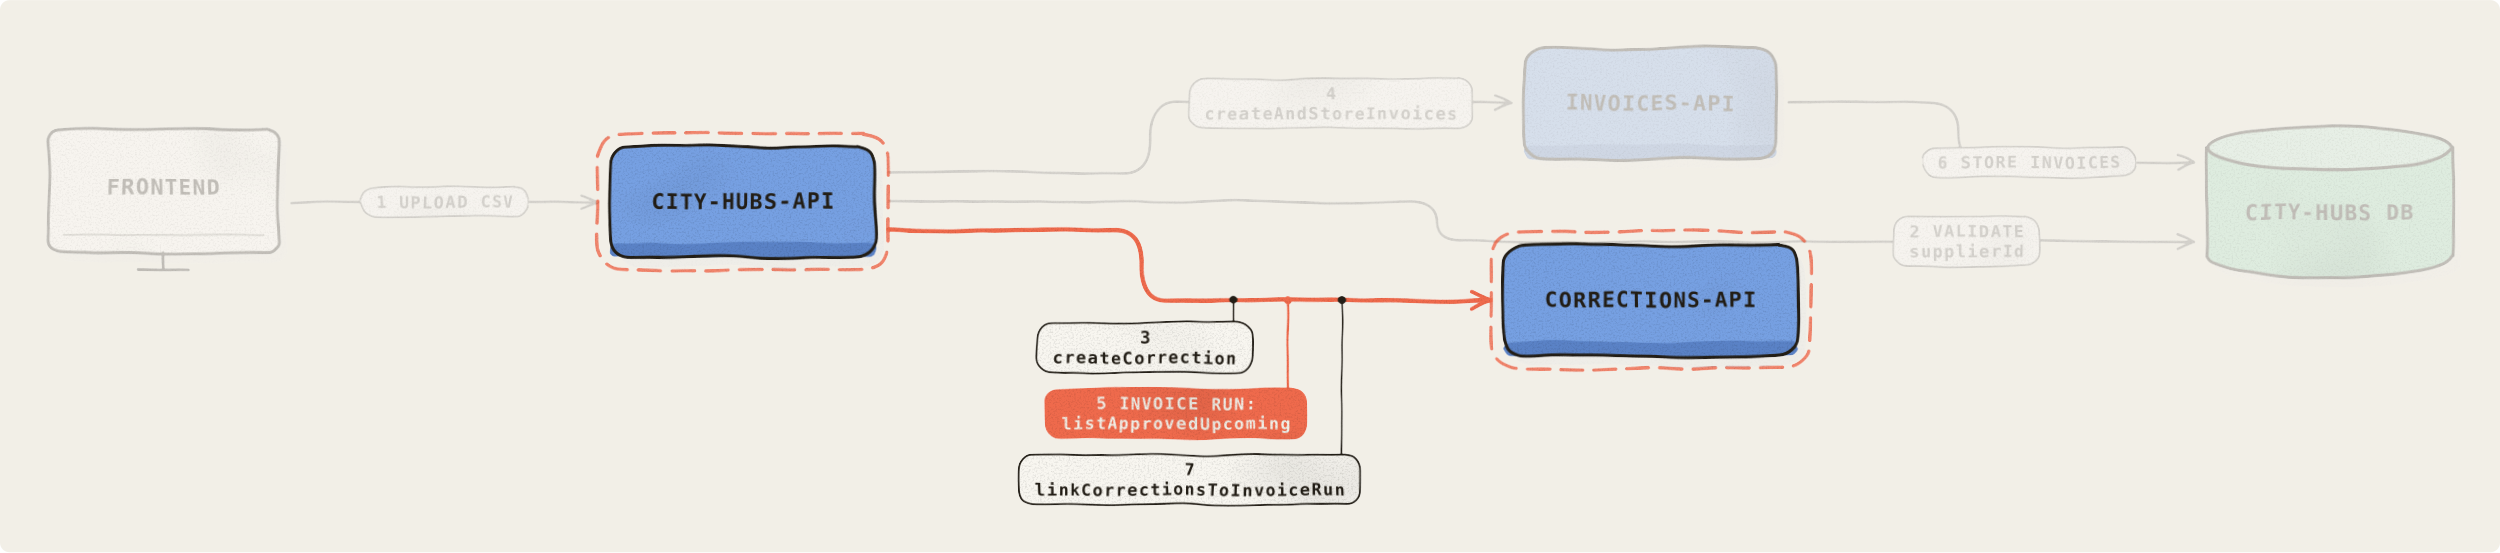
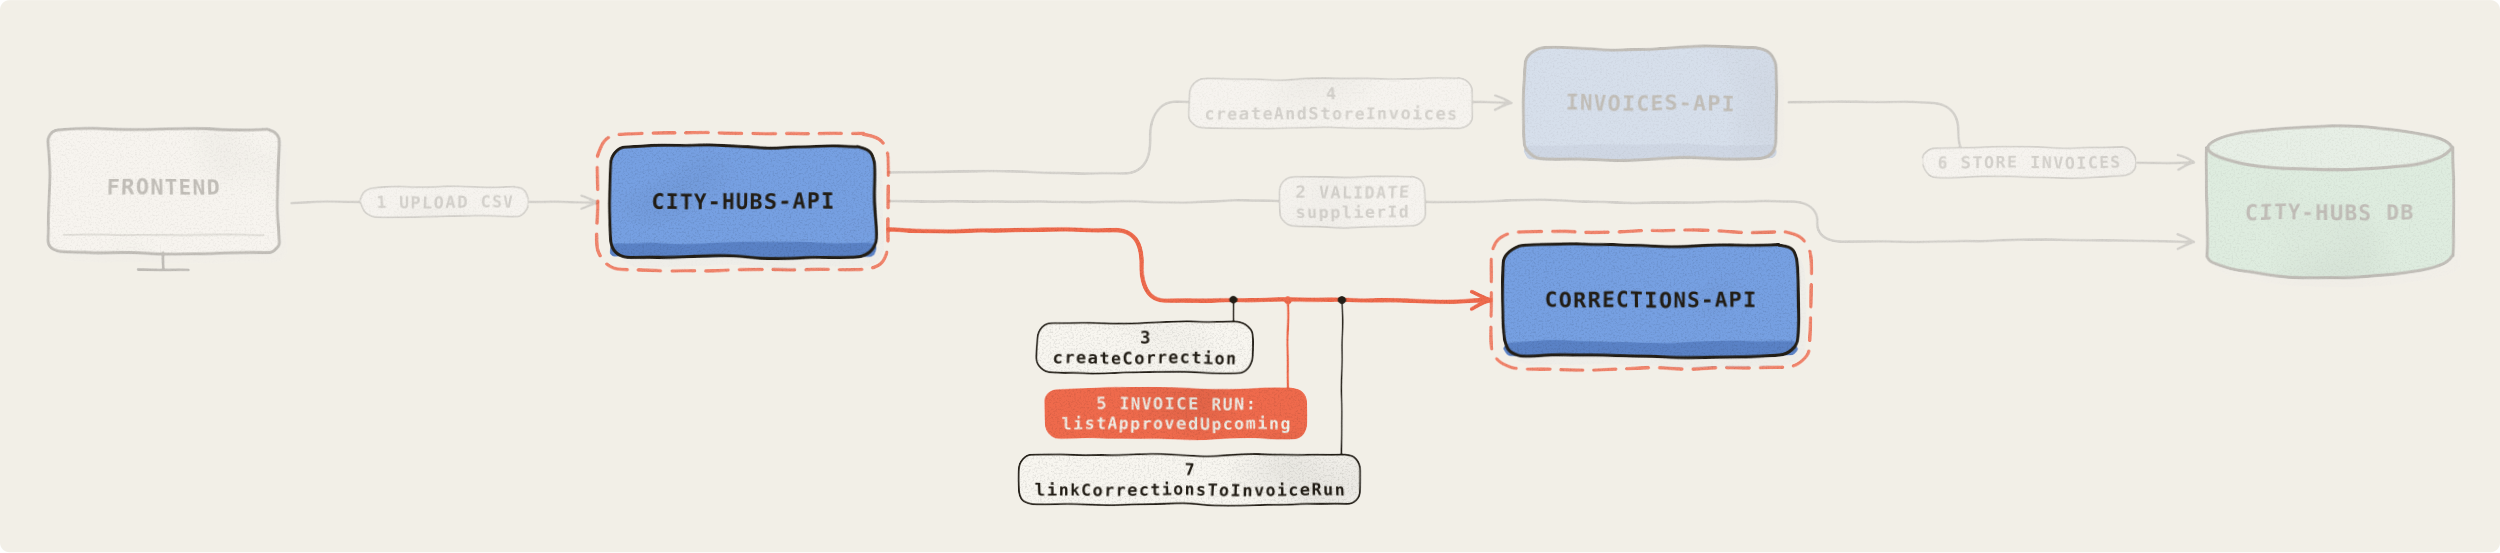
<svg xmlns="http://www.w3.org/2000/svg" viewBox="50.0 50.0 1574.9 347.8" width="1575" height="348" font-family="ui-monospace, 'SF Mono', Menlo, Consolas, monospace">
  <rect x="50.0" y="50.0" width="1574.9" height="347.8" fill="#f2efe7" rx="6" />
  <defs>
    <filter id="hand" x="-4%" y="-4%" width="108%" height="108%" color-interpolation-filters="sRGB">
      <feTurbulence type="fractalNoise" baseFrequency="0.028" numOctaves="2" seed="4" result="warp" />
      <feDisplacementMap in="SourceGraphic" in2="warp" scale="1.92" xChannelSelector="R" yChannelSelector="G" result="wob" />
      <feTurbulence type="fractalNoise" baseFrequency="0.842" numOctaves="3" seed="11" result="n1" />
      <feColorMatrix in="n1" type="matrix" values=".26 0 0 0 .86  .26 0 0 0 .86  .26 0 0 0 .86  0 0 0 0 1" result="grain" />
      <feTurbulence type="fractalNoise" baseFrequency="0.011" numOctaves="2" seed="7" result="n2" />
      <feColorMatrix in="n2" type="matrix" values=".3 0 0 0 .87  .3 0 0 0 .87  .3 0 0 0 .87  0 0 0 0 1" result="blot" />
      <feBlend in="wob" in2="grain" mode="multiply" result="g1" />
      <feBlend in="g1" in2="blot" mode="multiply" result="g2" />
      <feComposite in="g2" in2="wob" operator="in" />
    </filter>
  </defs>
  <g filter="url(#hand)" transform="translate(16 16)">
    <g class="edge" data-edge="user&gt;ch" opacity="0.4">
      <path class="s" d="M218 161.54Q250 160.81 266 161.25Q282 161.69 298 161.5Q314 161.31 330 160.82Q346 160.33 362 160.93Q378 161.52 394 161.26L410 161" fill="none" stroke="#231e16" stroke-width="1.9" stroke-linejoin="round" stroke-linecap="round" />
      <path class="s" d="M399.79 156.88Q404.96 158.8 407.48 159.9L410 161" fill="none" stroke="#231e16" stroke-width="1.9" stroke-linejoin="round" stroke-linecap="round" />
      <path class="s" d="M399.84 165.22Q404.83 162.91 407.41 161.95L410 161" fill="none" stroke="#231e16" stroke-width="1.9" stroke-linejoin="round" stroke-linecap="round" />
      <g class="tag">
        <path class="f" d="M357.91 151.79Q361.7 152.08 363.32 153.09Q364.94 154.11 365.93 155.72Q366.92 157.33 367.2 159.16Q367.47 161 367.39 160.98Q367.3 160.97 367.03 162.8Q366.75 164.64 365.72 166.18Q364.69 167.72 363.19 168.94Q361.68 170.17 359.83 170.32Q357.97 170.46 349.18 170.44Q340.38 170.42 331.59 170.2Q322.79 169.98 314 170.11Q305.21 170.24 296.41 170.59Q287.62 170.93 278.78 170.94Q269.94 170.94 268.19 170.32Q266.45 169.7 264.87 168.72Q263.29 167.74 262.45 166.15Q261.61 164.56 261.07 162.78Q260.53 161 260.39 160.97Q260.24 160.94 260.74 159.15Q261.25 157.36 262.27 155.81Q263.3 154.26 264.88 153.42Q266.47 152.58 268.25 152.18Q270.03 151.78 278.82 151.5Q287.62 151.22 296.41 151.2Q305.21 151.18 314 151.17Q322.79 151.15 331.59 151.63Q340.38 152.11 349.18 151.8L357.97 151.5Z" fill="#f8f6f0" />
        <path class="s" d="M357.91 151.79Q361.7 152.08 363.32 153.09Q364.94 154.11 365.93 155.72Q366.92 157.33 367.2 159.16Q367.47 161 367.39 160.98Q367.3 160.97 367.03 162.8Q366.75 164.64 365.72 166.18Q364.69 167.72 363.19 168.94Q361.68 170.17 359.83 170.32Q357.97 170.46 349.18 170.44Q340.38 170.42 331.59 170.2Q322.79 169.98 314 170.11Q305.21 170.24 296.41 170.59Q287.62 170.93 278.78 170.94Q269.94 170.94 268.19 170.32Q266.45 169.7 264.87 168.72Q263.29 167.74 262.45 166.15Q261.61 164.56 261.07 162.78Q260.53 161 260.39 160.97Q260.24 160.94 260.74 159.15Q261.25 157.36 262.27 155.81Q263.3 154.26 264.88 153.42Q266.47 152.58 268.25 152.18Q270.03 151.78 278.82 151.5Q287.62 151.22 296.41 151.2Q305.21 151.18 314 151.17Q322.79 151.15 331.59 151.63Q340.38 152.11 349.18 151.8L357.97 151.5Z" fill="none" stroke="#231e16" stroke-width="1.2" stroke-linejoin="round" stroke-linecap="round" />
        <text class="t" x="314" y="164.78" fill="#231e16" font-size="10.5" font-weight="700" text-anchor="middle" letter-spacing="0.09em">1 UPLOAD CSV</text>
      </g>
    </g>
    <g class="edge" data-edge="ch&gt;db" opacity="0.4">
-       <path class="s" d="M593.83 160.96Q625.22 160.65 640.92 160.82Q656.61 160.99 672.31 160.93Q688.01 160.87 703.7 161.21Q719.4 161.55 735.09 161.2Q750.79 160.86 766.49 161.14Q782.18 161.42 797.88 160.58Q813.57 159.74 829.27 160.49Q844.97 161.25 860.66 161.6Q876.36 161.94 892.05 161.45Q907.75 160.97 923.41 160.98Q939.07 161 939.11 173.28Q939.14 185.55 955.04 185.49Q970.93 185.42 986.83 185.96Q1002.72 186.49 1018.62 186.52Q1034.51 186.55 1050.41 186.44Q1066.3 186.33 1082.2 186.1Q1098.09 185.87 1113.99 186.07Q1129.88 186.27 1145.78 186.42Q1161.68 186.58 1177.57 186.36Q1193.47 186.15 1209.36 186.32Q1225.26 186.48 1241.15 186.31Q1257.05 186.15 1272.94 185.45Q1288.84 184.76 1304.73 184.99Q1320.63 185.22 1336.52 185.53Q1352.42 185.84 1368.31 186.23Q1384.21 186.61 1400.1 186.28L1416 185.96" fill="none" stroke="#231e16" stroke-width="1.9" stroke-linejoin="round" stroke-linecap="round" />
+       <path class="s" d="M593.83 160.96Q626.32 160.69 642.57 160.84Q658.81 160.99 675.06 160.94Q691.3 160.89 707.55 161.18Q723.79 161.46 740.04 161.17Q756.28 160.88 772.53 161.13Q788.77 161.39 805.02 160.55Q821.26 159.71 837.51 160.5Q853.75 161.29 870 161.8Q886.24 162.3 902.49 161.62Q918.73 160.94 934.98 161.05Q951.22 161.17 967.47 160.61Q983.71 160.06 999.96 160.09Q1016.2 160.12 1032.45 160.88Q1048.69 161.65 1064.94 161.6Q1081.18 161.55 1097.43 161.41Q1113.67 161.27 1129.92 161.11Q1146.16 160.95 1162.34 160.98Q1178.52 161 1178.59 173.6Q1178.65 186.21 1195.6 186.15Q1212.56 186.09 1229.51 186.26Q1246.46 186.43 1263.42 186.29Q1280.37 186.16 1297.33 185.36Q1314.28 184.56 1331.23 184.83Q1348.19 185.1 1365.14 185.47Q1382.09 185.84 1399.05 185.9L1416 185.96" fill="none" stroke="#231e16" stroke-width="1.9" stroke-linejoin="round" stroke-linecap="round" />
      <path class="s" d="M1405.97 181.44Q1411.21 183.19 1413.61 184.57L1416 185.96" fill="none" stroke="#231e16" stroke-width="1.9" stroke-linejoin="round" stroke-linecap="round" />
      <path class="s" d="M1405.93 190.38Q1410.89 188.01 1413.45 186.98L1416 185.96" fill="none" stroke="#231e16" stroke-width="1.9" stroke-linejoin="round" stroke-linecap="round" />
      <g class="tag">
-         <path class="f" d="M1309.72 169.91Q1313.39 170.75 1314.89 171.84Q1316.39 172.94 1317.22 174.52Q1318.04 176.1 1318.4 177.88Q1318.75 179.66 1318.97 185.96Q1319.19 192.27 1318.9 194.13Q1318.6 196 1317.45 197.43Q1316.31 198.86 1314.8 199.91Q1313.29 200.97 1311.48 201.23Q1309.67 201.49 1302.32 201.87Q1294.98 202.26 1287.63 202.08Q1280.29 201.9 1272.94 202.24Q1265.6 202.57 1258.25 202.11Q1250.91 201.65 1243.57 201.65Q1236.24 201.65 1234.35 201.43Q1232.47 201.21 1230.95 200.11Q1229.44 199.02 1228.29 197.49Q1227.13 195.96 1226.99 194.11Q1226.86 192.26 1226.9 185.98Q1226.94 179.7 1227.19 177.87Q1227.44 176.03 1228.42 174.41Q1229.4 172.79 1230.96 171.69Q1232.53 170.6 1234.37 170.26Q1236.22 169.92 1243.56 170.14Q1250.91 170.35 1258.25 170.34Q1265.6 170.32 1272.94 170.2Q1280.29 170.08 1287.63 169.84Q1294.98 169.6 1302.32 169.88L1309.67 170.16Z" fill="#f8f6f0" />
-         <path class="s" d="M1309.72 169.91Q1313.39 170.75 1314.89 171.84Q1316.39 172.94 1317.22 174.52Q1318.04 176.1 1318.4 177.88Q1318.75 179.66 1318.97 185.96Q1319.19 192.27 1318.9 194.13Q1318.6 196 1317.45 197.43Q1316.31 198.86 1314.8 199.91Q1313.29 200.97 1311.48 201.23Q1309.67 201.49 1302.32 201.87Q1294.98 202.26 1287.63 202.08Q1280.29 201.9 1272.94 202.24Q1265.6 202.57 1258.25 202.11Q1250.91 201.65 1243.57 201.65Q1236.24 201.65 1234.35 201.43Q1232.47 201.21 1230.95 200.11Q1229.44 199.02 1228.29 197.49Q1227.13 195.96 1226.99 194.11Q1226.86 192.26 1226.9 185.98Q1226.94 179.7 1227.19 177.87Q1227.44 176.03 1228.42 174.41Q1229.4 172.79 1230.96 171.69Q1232.53 170.6 1234.37 170.26Q1236.22 169.92 1243.56 170.14Q1250.91 170.35 1258.25 170.34Q1265.6 170.32 1272.94 170.2Q1280.29 170.08 1287.63 169.84Q1294.98 169.6 1302.32 169.88L1309.67 170.16Z" fill="none" stroke="#231e16" stroke-width="1.2" stroke-linejoin="round" stroke-linecap="round" />
-         <text class="t" x="1272.94" y="183.44" fill="#231e16" font-size="10.5" font-weight="700" text-anchor="middle" letter-spacing="0.09em">2 VALIDATE</text>
-         <text class="t" x="1272.94" y="196.04" fill="#231e16" font-size="10.5" font-weight="700" text-anchor="middle" letter-spacing="0.09em">supplierId</text>
+         <path class="f" d="M923.01 144.95Q926.69 145.79 928.19 146.88Q929.69 147.98 930.52 149.56Q931.34 151.14 931.69 152.92Q932.05 154.7 932.27 161Q932.49 167.31 932.19 169.17Q931.9 171.04 930.75 172.47Q929.6 173.9 928.1 174.95Q926.59 176.01 924.78 176.27Q922.96 176.53 915.62 176.91Q908.28 177.3 900.93 177.12Q893.58 176.94 886.24 177.28Q878.9 177.61 871.55 177.15Q864.21 176.69 856.87 176.69Q849.54 176.69 847.65 176.47Q845.76 176.25 844.25 175.15Q842.74 174.06 841.58 172.53Q840.43 171 840.29 169.15Q840.15 167.3 840.2 161.02Q840.24 154.74 840.49 152.91Q840.74 151.07 841.72 149.45Q842.69 147.83 844.26 146.73Q845.82 145.64 847.67 145.3Q849.52 144.96 856.86 145.18Q864.21 145.39 871.55 145.38Q878.9 145.36 886.24 145.24Q893.58 145.12 900.93 144.88Q908.28 144.64 915.62 144.92L922.96 145.2Z" fill="#f8f6f0" />
+         <path class="s" d="M923.01 144.95Q926.69 145.79 928.19 146.88Q929.69 147.98 930.52 149.56Q931.34 151.14 931.69 152.92Q932.05 154.7 932.27 161Q932.49 167.31 932.19 169.17Q931.9 171.04 930.75 172.47Q929.6 173.9 928.1 174.95Q926.59 176.01 924.78 176.27Q922.96 176.53 915.62 176.91Q908.28 177.3 900.93 177.12Q893.58 176.94 886.24 177.28Q878.9 177.61 871.55 177.15Q864.21 176.69 856.87 176.69Q849.54 176.69 847.65 176.47Q845.76 176.25 844.25 175.15Q842.74 174.06 841.58 172.53Q840.43 171 840.29 169.15Q840.15 167.3 840.2 161.02Q840.24 154.74 840.49 152.91Q840.74 151.07 841.72 149.45Q842.69 147.83 844.26 146.73Q845.82 145.64 847.67 145.3Q849.52 144.96 856.86 145.18Q864.21 145.39 871.55 145.38Q878.9 145.36 886.24 145.24Q893.58 145.12 900.93 144.88Q908.28 144.64 915.62 144.92L922.96 145.2Z" fill="none" stroke="#231e16" stroke-width="1.2" stroke-linejoin="round" stroke-linecap="round" />
+         <text class="t" x="886.24" y="158.48" fill="#231e16" font-size="10.5" font-weight="700" text-anchor="middle" letter-spacing="0.09em">2 VALIDATE</text>
+         <text class="t" x="886.24" y="171.08" fill="#231e16" font-size="10.5" font-weight="700" text-anchor="middle" letter-spacing="0.09em">supplierId</text>
      </g>
    </g>
    <g class="edge" data-edge="ch&gt;corr" opacity="1">
      <path class="s" d="M593.83 179.04Q625.68 179.5 641.61 179.39Q657.53 179.28 673.46 178.87Q689.38 178.46 705.31 178.61Q721.23 178.77 737.33 178.98Q753.43 179.2 753.26 201.18Q753.08 223.16 768.79 223.17Q784.5 223.17 800.21 223.32Q815.92 223.47 831.62 222.8Q847.33 222.13 863.04 222.5Q878.75 222.86 894.46 222.98Q910.17 223.11 925.87 223.38Q941.58 223.66 957.29 223.33L973 223" fill="none" stroke="#ef6a4c" stroke-width="3" stroke-linejoin="round" stroke-linecap="round" />
      <path class="s" d="M961.18 217.58Q966.9 220.71 969.95 221.86L973 223" fill="none" stroke="#ef6a4c" stroke-width="2.6" stroke-linejoin="round" stroke-linecap="round" />
      <path class="s" d="M961.17 228.4Q966.79 225.02 969.89 224.01L973 223" fill="none" stroke="#ef6a4c" stroke-width="2.6" stroke-linejoin="round" stroke-linecap="round" />
      <path class="s" d="M811.24 237L811.22 223" fill="none" stroke="#231e16" stroke-width="1.3" stroke-linejoin="round" stroke-linecap="round" />
      <path class="f" d="M808.6 223.0 a2.6 2.6 0 1 0 5.2 0a2.6 2.6 0 1 0 -5.2 0z" fill="#231e16" />
      <path class="s" d="M845.38 278.6Q845.3 250.8 845.26 236.9L845.22 223" fill="none" stroke="#ef6a4c" stroke-width="1.8" stroke-linejoin="round" stroke-linecap="round" />
      <path class="f" d="M842.6 223.0 a2.6 2.6 0 1 0 5.2 0a2.6 2.6 0 1 0 -5.2 0z" fill="#ef6a4c" />
      <path class="s" d="M879.07 320.2Q878.86 295.9 879 283.75Q879.14 271.6 879.24 259.45Q879.34 247.3 879.28 235.15L879.22 223" fill="none" stroke="#231e16" stroke-width="1.3" stroke-linejoin="round" stroke-linecap="round" />
      <path class="f" d="M876.6 223.0 a2.6 2.6 0 1 0 5.2 0a2.6 2.6 0 1 0 -5.2 0z" fill="#231e16" />
      <g class="tag">
        <path class="f" d="M813.72 237.02Q817.3 237.81 818.81 238.84Q820.33 239.86 821.58 241.33Q822.82 242.8 823.12 244.65Q823.42 246.5 823.41 252.82Q823.41 259.14 822.89 260.89Q822.37 262.65 821.42 264.26Q820.48 265.87 818.95 267.05Q817.43 268.23 815.58 268.54Q813.72 268.84 805.37 268.81Q797.02 268.78 788.67 268.53Q780.32 268.27 771.97 268.36Q763.61 268.45 755.26 268.29Q746.91 268.13 738.56 268.78Q730.21 269.43 721.86 269.33Q713.51 269.23 705.16 268.89Q696.81 268.56 695 268.2Q693.18 267.85 691.65 266.82Q690.13 265.79 688.95 264.29Q687.78 262.78 687.45 260.94Q687.11 259.1 687.27 252.81Q687.42 246.52 687.84 244.77Q688.26 243.02 689.24 241.5Q690.21 239.97 691.69 238.87Q693.17 237.76 694.99 237.35Q696.8 236.95 705.15 236.93Q713.51 236.9 721.86 236.86Q730.21 236.81 738.56 237.36Q746.91 237.9 755.26 237.41Q763.61 236.91 771.97 236.54Q780.32 236.17 788.67 236.28Q797.02 236.38 805.37 236.69L813.72 237Z" fill="#f8f6f0" />
        <path class="s" d="M813.72 237.02Q817.3 237.81 818.81 238.84Q820.33 239.86 821.58 241.33Q822.82 242.8 823.12 244.65Q823.42 246.5 823.41 252.82Q823.41 259.14 822.89 260.89Q822.37 262.65 821.42 264.26Q820.48 265.87 818.95 267.05Q817.43 268.23 815.58 268.54Q813.72 268.84 805.37 268.81Q797.02 268.78 788.67 268.53Q780.32 268.27 771.97 268.36Q763.61 268.45 755.26 268.29Q746.91 268.13 738.56 268.78Q730.21 269.43 721.86 269.33Q713.51 269.23 705.16 268.89Q696.81 268.56 695 268.2Q693.18 267.85 691.65 266.82Q690.13 265.79 688.95 264.29Q687.78 262.78 687.45 260.94Q687.11 259.1 687.27 252.81Q687.42 246.52 687.84 244.77Q688.26 243.02 689.24 241.5Q690.21 239.97 691.69 238.87Q693.17 237.76 694.99 237.35Q696.8 236.95 705.15 236.93Q713.51 236.9 721.86 236.86Q730.21 236.81 738.56 237.36Q746.91 237.9 755.26 237.41Q763.61 236.91 771.97 236.54Q780.32 236.17 788.67 236.28Q797.02 236.38 805.37 236.69L813.72 237Z" fill="none" stroke="#231e16" stroke-width="1.2" stroke-linejoin="round" stroke-linecap="round" />
        <text class="t" x="755.26" y="250.28" fill="#231e16" font-size="10.5" font-weight="700" text-anchor="middle" letter-spacing="0.09em">3</text>
        <text class="t" x="755.26" y="262.88" fill="#231e16" font-size="10.5" font-weight="700" text-anchor="middle" letter-spacing="0.09em">createCorrection</text>
      </g>
      <g class="tag">
        <path class="f" d="M847.69 278.75Q851.43 279.22 853.04 280.23Q854.65 281.24 855.6 282.85Q856.55 284.45 856.73 286.28Q856.9 288.1 856.99 294.39Q857.08 300.67 856.76 302.48Q856.43 304.29 855.46 305.9Q854.5 307.5 852.95 308.61Q851.41 309.72 849.56 309.95Q847.72 310.18 839.62 310.19Q831.51 310.2 823.41 309.97Q815.3 309.75 807.19 309.93Q799.09 310.11 790.98 310.61Q782.88 311.11 774.77 310.69Q766.67 310.28 758.56 310.15Q750.46 310.02 742.35 309.94Q734.24 309.86 726.14 309.81Q718.03 309.76 709.91 310.08Q701.78 310.4 699.87 310.12Q697.95 309.83 696.48 308.66Q695.01 307.48 694.09 305.89Q693.17 304.31 692.95 302.51Q692.72 300.7 692.7 294.44Q692.68 288.17 692.76 286.25Q692.83 284.32 693.86 282.68Q694.88 281.04 696.52 280.13Q698.17 279.23 700 279.14Q701.82 279.05 709.93 278.96Q718.03 278.88 726.14 278.78Q734.24 278.68 742.35 278.39Q750.46 278.11 758.56 278.24Q766.67 278.38 774.77 278.43Q782.88 278.49 790.98 278.85Q799.09 279.21 807.19 279.12Q815.3 279.02 823.41 278.74Q831.51 278.46 839.62 278.53L847.72 278.6Z" fill="#ef6a4c" />
        <path class="s" d="M847.69 278.75Q851.43 279.22 853.04 280.23Q854.65 281.24 855.6 282.85Q856.55 284.45 856.73 286.28Q856.9 288.1 856.99 294.39Q857.08 300.67 856.76 302.48Q856.43 304.29 855.46 305.9Q854.5 307.5 852.95 308.61Q851.41 309.72 849.56 309.95Q847.72 310.18 839.62 310.19Q831.51 310.2 823.41 309.97Q815.3 309.75 807.19 309.93Q799.09 310.11 790.98 310.61Q782.88 311.11 774.77 310.69Q766.67 310.28 758.56 310.15Q750.46 310.02 742.35 309.94Q734.24 309.86 726.14 309.81Q718.03 309.76 709.91 310.08Q701.78 310.4 699.87 310.12Q697.95 309.83 696.48 308.66Q695.01 307.48 694.09 305.89Q693.17 304.31 692.95 302.51Q692.72 300.7 692.7 294.44Q692.68 288.17 692.76 286.25Q692.83 284.32 693.86 282.68Q694.88 281.04 696.52 280.13Q698.17 279.23 700 279.14Q701.82 279.05 709.93 278.96Q718.03 278.88 726.14 278.78Q734.24 278.68 742.35 278.39Q750.46 278.11 758.56 278.24Q766.67 278.38 774.77 278.43Q782.88 278.49 790.98 278.85Q799.09 279.21 807.19 279.12Q815.3 279.02 823.41 278.74Q831.51 278.46 839.62 278.53L847.72 278.6Z" fill="none" stroke="#ef6a4c" stroke-width="1.2" stroke-linejoin="round" stroke-linecap="round" />
        <text class="t" x="774.77" y="291.88" fill="#f2efe7" font-size="10.5" font-weight="700" text-anchor="middle" letter-spacing="0.09em">5 INVOICE RUN:</text>
        <text class="t" x="774.77" y="304.48" fill="#f2efe7" font-size="10.5" font-weight="700" text-anchor="middle" letter-spacing="0.09em">listApprovedUpcoming</text>
      </g>
      <g class="tag">
        <path class="f" d="M881.7 320.3Q885.56 320.62 887.02 321.79Q888.48 322.96 889.44 324.52Q890.39 326.09 890.8 327.89Q891.21 329.7 891.08 335.97Q890.96 342.25 890.71 344.08Q890.47 345.92 889.46 347.47Q888.44 349.02 886.9 350.03Q885.35 351.04 883.54 351.31Q881.72 351.58 873.53 351.46Q865.34 351.33 857.15 351.63Q848.95 351.93 840.76 351.89Q832.57 351.86 824.38 352.16Q816.18 352.46 807.99 352.48Q799.8 352.5 791.61 351.84Q783.42 351.17 775.22 351.31Q767.03 351.44 758.84 351.56Q750.65 351.68 742.45 351.91Q734.26 352.14 726.07 351.98Q717.88 351.82 709.68 351.7Q701.49 351.57 693.31 351.63Q685.13 351.69 683.34 351.33Q681.55 350.96 679.8 350.1Q678.04 349.25 677.15 347.6Q676.25 345.95 675.98 344.13Q675.71 342.3 675.68 336Q675.66 329.71 675.98 327.88Q676.3 326.04 677.32 324.47Q678.34 322.91 679.87 321.72Q681.39 320.53 683.25 320.39Q685.11 320.25 693.3 320.22Q701.49 320.18 709.68 320.5Q717.88 320.81 726.07 320.56Q734.26 320.3 742.45 320.11Q750.65 319.91 758.84 320.11Q767.03 320.3 775.22 320.67Q783.42 321.05 791.61 320.95Q799.8 320.84 807.99 320.43Q816.18 320.02 824.38 319.93Q832.57 319.85 840.76 320.02Q848.95 320.19 857.15 320.31Q865.34 320.43 873.53 320.32L881.72 320.2Z" fill="#f8f6f0" />
        <path class="s" d="M881.7 320.3Q885.56 320.62 887.02 321.79Q888.48 322.96 889.44 324.52Q890.39 326.09 890.8 327.89Q891.21 329.7 891.08 335.97Q890.96 342.25 890.71 344.08Q890.47 345.92 889.46 347.47Q888.44 349.02 886.9 350.03Q885.35 351.04 883.54 351.31Q881.72 351.58 873.53 351.46Q865.34 351.33 857.15 351.63Q848.95 351.93 840.76 351.89Q832.57 351.86 824.38 352.16Q816.18 352.46 807.99 352.48Q799.8 352.5 791.61 351.84Q783.42 351.17 775.22 351.31Q767.03 351.44 758.84 351.56Q750.65 351.68 742.45 351.91Q734.26 352.14 726.07 351.98Q717.88 351.82 709.68 351.7Q701.49 351.57 693.31 351.63Q685.13 351.69 683.34 351.33Q681.55 350.96 679.8 350.1Q678.04 349.25 677.15 347.6Q676.25 345.95 675.98 344.13Q675.71 342.3 675.68 336Q675.66 329.71 675.98 327.88Q676.3 326.04 677.32 324.47Q678.34 322.91 679.87 321.72Q681.39 320.53 683.25 320.39Q685.11 320.25 693.3 320.22Q701.49 320.18 709.68 320.5Q717.88 320.81 726.07 320.56Q734.26 320.3 742.45 320.11Q750.65 319.91 758.84 320.11Q767.03 320.3 775.22 320.67Q783.42 321.05 791.61 320.95Q799.8 320.84 807.99 320.43Q816.18 320.02 824.38 319.93Q832.57 319.85 840.76 320.02Q848.95 320.19 857.15 320.31Q865.34 320.43 873.53 320.32L881.72 320.2Z" fill="none" stroke="#231e16" stroke-width="1.2" stroke-linejoin="round" stroke-linecap="round" />
        <text class="t" x="783.42" y="333.48" fill="#231e16" font-size="10.5" font-weight="700" text-anchor="middle" letter-spacing="0.09em">7</text>
        <text class="t" x="783.42" y="346.08" fill="#231e16" font-size="10.5" font-weight="700" text-anchor="middle" letter-spacing="0.09em">linkCorrectionsToInvoiceRun</text>
      </g>
    </g>
    <g class="edge" data-edge="ch&gt;inv" opacity="0.4">
      <path class="s" d="M593.83 142.49Q626.77 142.19 643.24 141.89Q659.71 141.59 676.19 142Q692.66 142.4 709.13 143.08Q725.6 143.75 742.19 143.28Q758.79 142.8 758.67 120.82Q758.54 98.83 774.79 98.48Q791.04 98.14 807.28 98.14Q823.53 98.13 839.78 98.64Q856.02 99.14 872.27 99.61Q888.52 100.09 904.76 99.44Q921.01 98.79 937.26 98.5Q953.51 98.21 969.75 98.61L986 99" fill="none" stroke="#231e16" stroke-width="1.9" stroke-linejoin="round" stroke-linecap="round" />
      <path class="s" d="M976.03 94.35Q981.26 96.13 983.63 97.56L986 99" fill="none" stroke="#231e16" stroke-width="1.9" stroke-linejoin="round" stroke-linecap="round" />
      <path class="s" d="M975.88 103.32Q980.79 100.82 983.39 99.91L986 99" fill="none" stroke="#231e16" stroke-width="1.9" stroke-linejoin="round" stroke-linecap="round" />
      <g class="tag">
        <path class="f" d="M952.52 82.91Q956.32 83.59 957.76 84.78Q959.2 85.97 960.2 87.52Q961.21 89.07 961.46 90.89Q961.71 92.7 961.68 98.97Q961.66 105.24 961.61 107.19Q961.55 109.14 960.48 110.74Q959.4 112.34 957.75 113.23Q956.11 114.12 954.29 114.43Q952.47 114.75 944.45 114.57Q936.43 114.39 928.41 114.82Q920.39 115.25 912.37 115.17Q904.35 115.09 896.33 115.13Q888.31 115.17 880.29 114.67Q872.27 114.16 864.25 114.39Q856.23 114.62 848.21 114.86Q840.19 115.1 832.17 115.09Q824.15 115.07 816.13 115.04Q808.11 115.01 800.13 114.72Q792.15 114.43 790.39 114.12Q788.62 113.81 787.09 112.85Q785.55 111.89 784.25 110.45Q782.95 109 782.71 107.15Q782.47 105.3 782.53 99Q782.58 92.7 783.08 90.97Q783.57 89.24 784.59 87.8Q785.61 86.36 787.05 85.27Q788.49 84.19 790.28 83.64Q792.08 83.09 800.1 83.18Q808.11 83.28 816.13 83.39Q824.15 83.5 832.17 83.81Q840.19 84.11 848.21 83.61Q856.23 83.1 864.25 83.08Q872.27 83.05 880.29 82.86Q888.31 82.68 896.33 82.82Q904.35 82.97 912.37 83.36Q920.39 83.76 928.41 83.6Q936.43 83.44 944.45 83.32L952.47 83.2Z" fill="#f8f6f0" />
        <path class="s" d="M952.52 82.91Q956.32 83.59 957.76 84.78Q959.2 85.97 960.2 87.52Q961.21 89.07 961.46 90.89Q961.71 92.7 961.68 98.97Q961.66 105.24 961.61 107.19Q961.55 109.14 960.48 110.74Q959.4 112.34 957.75 113.23Q956.11 114.12 954.29 114.43Q952.47 114.75 944.45 114.57Q936.43 114.39 928.41 114.82Q920.39 115.25 912.37 115.17Q904.35 115.09 896.33 115.13Q888.31 115.17 880.29 114.67Q872.27 114.16 864.25 114.39Q856.23 114.62 848.21 114.86Q840.19 115.1 832.17 115.09Q824.15 115.07 816.13 115.04Q808.11 115.01 800.13 114.72Q792.15 114.43 790.39 114.12Q788.62 113.81 787.09 112.85Q785.55 111.89 784.25 110.45Q782.95 109 782.71 107.15Q782.47 105.3 782.53 99Q782.58 92.7 783.08 90.97Q783.57 89.24 784.59 87.8Q785.61 86.36 787.05 85.27Q788.49 84.19 790.28 83.64Q792.08 83.09 800.1 83.18Q808.11 83.28 816.13 83.39Q824.15 83.5 832.17 83.81Q840.19 84.11 848.21 83.61Q856.23 83.1 864.25 83.08Q872.27 83.05 880.29 82.86Q888.31 82.68 896.33 82.82Q904.35 82.97 912.37 83.36Q920.39 83.76 928.41 83.6Q936.43 83.44 944.45 83.32L952.47 83.2Z" fill="none" stroke="#231e16" stroke-width="1.2" stroke-linejoin="round" stroke-linecap="round" />
        <text class="t" x="872.27" y="96.48" fill="#231e16" font-size="10.5" font-weight="700" text-anchor="middle" letter-spacing="0.09em">4</text>
        <text class="t" x="872.27" y="109.08" fill="#231e16" font-size="10.5" font-weight="700" text-anchor="middle" letter-spacing="0.09em">createAndStoreInvoices</text>
      </g>
    </g>
    <g class="edge" data-edge="inv&gt;db" opacity="0.4">
      <path class="s" d="M1160.92 98.56Q1196.63 97.71 1214.49 98.05Q1232.34 98.4 1250.05 98.7Q1267.76 99 1267.91 117.52Q1268.05 136.05 1282.85 136.3Q1297.64 136.56 1312.44 136.15Q1327.23 135.74 1342.03 136.06Q1356.82 136.38 1371.62 136.58Q1386.41 136.77 1401.21 136.41L1416 136.04" fill="none" stroke="#231e16" stroke-width="1.9" stroke-linejoin="round" stroke-linecap="round" />
      <path class="s" d="M1406.08 131.29Q1411.4 132.84 1413.7 134.44L1416 136.04" fill="none" stroke="#231e16" stroke-width="1.9" stroke-linejoin="round" stroke-linecap="round" />
      <path class="s" d="M1405.94 140.5Q1410.76 137.8 1413.38 136.92L1416 136.04" fill="none" stroke="#231e16" stroke-width="1.9" stroke-linejoin="round" stroke-linecap="round" />
      <g class="tag">
        <path class="f" d="M1370.94 126.34Q1374.74 126.95 1376.09 128.19Q1377.44 129.44 1378.56 130.92Q1379.68 132.4 1380.04 134.22Q1380.4 136.04 1380.39 136.04Q1380.37 136.04 1380.17 137.95Q1379.97 139.87 1378.84 141.38Q1377.71 142.89 1376.1 143.78Q1374.5 144.66 1372.7 144.97Q1370.9 145.29 1362.55 145.4Q1354.19 145.5 1345.84 145.89Q1337.49 146.27 1329.14 146.02Q1320.79 145.77 1312.44 145.77Q1304.09 145.76 1295.73 145.33Q1287.38 144.9 1279.03 145.22Q1270.68 145.54 1262.29 145.74Q1253.9 145.94 1252.03 145.51Q1250.16 145.09 1248.78 143.88Q1247.41 142.66 1246.4 141.15Q1245.39 139.64 1244.93 137.84Q1244.48 136.04 1244.52 136.05Q1244.56 136.06 1244.69 134.1Q1244.82 132.15 1246.06 130.77Q1247.3 129.39 1248.84 128.41Q1250.37 127.43 1252.18 127.17Q1253.98 126.91 1262.33 126.76Q1270.68 126.61 1279.03 126.43Q1287.38 126.25 1295.73 126.17Q1304.09 126.1 1312.44 126.3Q1320.79 126.5 1329.14 126.68Q1337.49 126.86 1345.84 126.63Q1354.19 126.4 1362.55 126.47L1370.9 126.54Z" fill="#f8f6f0" />
        <path class="s" d="M1370.94 126.34Q1374.74 126.95 1376.09 128.19Q1377.44 129.44 1378.56 130.92Q1379.68 132.4 1380.04 134.22Q1380.4 136.04 1380.39 136.04Q1380.37 136.04 1380.17 137.95Q1379.97 139.87 1378.84 141.38Q1377.71 142.89 1376.1 143.78Q1374.5 144.66 1372.7 144.97Q1370.9 145.29 1362.55 145.4Q1354.19 145.5 1345.84 145.89Q1337.49 146.27 1329.14 146.02Q1320.79 145.77 1312.44 145.77Q1304.09 145.76 1295.73 145.33Q1287.38 144.9 1279.03 145.22Q1270.68 145.54 1262.29 145.74Q1253.9 145.94 1252.03 145.51Q1250.16 145.09 1248.78 143.88Q1247.41 142.66 1246.4 141.15Q1245.39 139.64 1244.93 137.84Q1244.48 136.04 1244.52 136.05Q1244.56 136.06 1244.69 134.1Q1244.82 132.15 1246.06 130.77Q1247.3 129.39 1248.84 128.41Q1250.37 127.43 1252.18 127.17Q1253.98 126.91 1262.33 126.76Q1270.68 126.61 1279.03 126.43Q1287.38 126.25 1295.73 126.17Q1304.09 126.1 1312.44 126.3Q1320.79 126.5 1329.14 126.68Q1337.49 126.86 1345.84 126.63Q1354.19 126.4 1362.55 126.47L1370.9 126.54Z" fill="none" stroke="#231e16" stroke-width="1.2" stroke-linejoin="round" stroke-linecap="round" />
        <text class="t" x="1312.44" y="139.82" fill="#231e16" font-size="10.5" font-weight="700" text-anchor="middle" letter-spacing="0.09em">6 STORE INVOICES</text>
      </g>
    </g>
    <g class="node" data-node="user" opacity="0.5">
      <g class="shadow" transform="translate(5 6)">
        <path class="f" d="M202.02 114.91Q204.88 115.89 206.18 116.67Q207.49 117.46 208.39 118.71Q209.3 119.96 209.58 121.48Q209.86 123 209.51 133.33Q209.16 143.67 209.07 154Q208.98 164.33 209.38 174.65Q209.79 184.96 209.78 186.64Q209.78 188.32 208.71 189.48Q207.65 190.64 206.39 191.7Q205.14 192.76 203.57 192.93Q202 193.09 191.17 192.8Q180.33 192.52 169.5 193.18Q158.67 193.83 147.83 193.83Q137 193.83 126.17 193.34Q115.33 192.86 104.5 193.25Q93.67 193.63 82.84 193.29Q72.01 192.94 70.57 192.53Q69.12 192.12 67.68 191.42Q66.23 190.73 65.31 189.42Q64.39 188.11 64.14 186.55Q63.89 185 64.36 174.67Q64.84 164.33 65.05 154Q65.27 143.67 64.46 133.3Q63.65 122.93 64.06 121.39Q64.47 119.85 65.37 118.54Q66.28 117.24 67.63 116.55Q68.99 115.86 70.49 115.74Q72 115.61 82.83 115.25Q93.67 114.89 104.5 115.12Q115.33 115.36 126.17 115.1Q137 114.83 147.83 114.62Q158.67 114.42 169.5 115.03Q180.33 115.65 191.17 115.32L202 115Z" fill="#41538f" opacity="0.17" />
      </g>
      <path class="f" d="M202.02 114.91Q204.88 115.89 206.18 116.67Q207.49 117.46 208.39 118.71Q209.3 119.96 209.58 121.48Q209.86 123 209.51 133.33Q209.16 143.67 209.07 154Q208.98 164.33 209.38 174.65Q209.79 184.96 209.78 186.64Q209.78 188.32 208.71 189.48Q207.65 190.64 206.39 191.7Q205.14 192.76 203.57 192.93Q202 193.09 191.17 192.8Q180.33 192.52 169.5 193.18Q158.67 193.83 147.83 193.83Q137 193.83 126.17 193.34Q115.33 192.86 104.5 193.25Q93.67 193.63 82.84 193.29Q72.01 192.94 70.57 192.53Q69.12 192.12 67.68 191.42Q66.23 190.73 65.31 189.42Q64.39 188.11 64.14 186.55Q63.89 185 64.36 174.67Q64.84 164.33 65.05 154Q65.27 143.67 64.46 133.3Q63.65 122.93 64.06 121.39Q64.47 119.85 65.37 118.54Q66.28 117.24 67.63 116.55Q68.99 115.86 70.49 115.74Q72 115.61 82.83 115.25Q93.67 114.89 104.5 115.12Q115.33 115.36 126.17 115.1Q137 114.83 147.83 114.62Q158.67 114.42 169.5 115.03Q180.33 115.65 191.17 115.32L202 115Z" fill="#f8f6f0" />
      <path class="s" d="M202.02 114.91Q204.88 115.89 206.18 116.67Q207.49 117.46 208.39 118.71Q209.3 119.96 209.58 121.48Q209.86 123 209.51 133.33Q209.16 143.67 209.07 154Q208.98 164.33 209.38 174.65Q209.79 184.96 209.78 186.64Q209.78 188.32 208.71 189.48Q207.65 190.64 206.39 191.7Q205.14 192.76 203.57 192.93Q202 193.09 191.17 192.8Q180.33 192.52 169.5 193.18Q158.67 193.83 147.83 193.83Q137 193.83 126.17 193.34Q115.33 192.86 104.5 193.25Q93.67 193.63 82.84 193.29Q72.01 192.94 70.57 192.53Q69.12 192.12 67.68 191.42Q66.23 190.73 65.31 189.42Q64.39 188.11 64.14 186.55Q63.89 185 64.36 174.67Q64.84 164.33 65.05 154Q65.27 143.67 64.46 133.3Q63.65 122.93 64.06 121.39Q64.47 119.85 65.37 118.54Q66.28 117.24 67.63 116.55Q68.99 115.86 70.49 115.74Q72 115.61 82.83 115.25Q93.67 114.89 104.5 115.12Q115.33 115.36 126.17 115.1Q137 114.83 147.83 114.62Q158.67 114.42 169.5 115.03Q180.33 115.65 191.17 115.32L202 115Z" fill="none" stroke="#231e16" stroke-width="2" stroke-linejoin="round" stroke-linecap="round" />
      <path class="s" d="M74 181.84Q99.2 182.21 111.8 181.98Q124.4 181.75 137 181.81Q149.6 181.87 162.2 181.57Q174.8 181.27 187.4 181.63L200 182" fill="none" stroke="#231e16" stroke-width="1.1" stroke-linejoin="round" stroke-linecap="round" opacity="0.45" />
      <path class="s" d="M137.19 193L137 203" fill="none" stroke="#231e16" stroke-width="2" stroke-linejoin="round" stroke-linecap="round" />
      <path class="s" d="M121 203.62L153 204" fill="none" stroke="#231e16" stroke-width="2" stroke-linejoin="round" stroke-linecap="round" />
      <text class="t" x="137" y="156.5" fill="#231e16" font-size="13.5" font-weight="700" text-anchor="middle" letter-spacing="0.06em">FRONTEND</text>
    </g>
    <g class="node" data-node="ch" opacity="1">
      <path class="s" d="M577.72 118.56Q583.68 119.63 586.58 121.05Q589.48 122.46 591.15 125.15Q592.81 127.84 593.47 130.92Q594.12 134 593.64 147.5Q593.16 161 593.37 174.47Q593.57 187.95 593.07 191.02Q592.57 194.1 591.03 196.97Q589.5 199.84 586.71 201.23Q583.92 202.61 580.87 203.28Q577.83 203.96 562.65 204.05Q547.46 204.15 532.28 203.76Q517.1 203.38 501.92 204.08Q486.73 204.79 471.55 204.44Q456.37 204.08 441.18 204.03Q426 203.98 422.86 203.51Q419.71 203.03 417.24 201.14Q414.77 199.25 413.14 196.66Q411.51 194.07 410.58 191.03Q409.65 188 410.01 174.5Q410.36 161 409.98 147.46Q409.6 133.92 410.67 131.08Q411.75 128.23 413.14 125.34Q414.53 122.45 417.16 120.62Q419.79 118.79 422.9 118.51Q426 118.24 441.18 117.85Q456.37 117.47 471.55 117.65Q486.73 117.84 501.92 118Q517.1 118.16 532.28 117.79Q547.46 117.42 562.65 117.71L577.83 118Z" fill="none" stroke="#ef6a4c" stroke-width="2.4" stroke-linejoin="round" stroke-linecap="round" stroke-dasharray="14 7" opacity="0.9" />
      <g class="shadow" transform="translate(5 6)">
        <path class="f" d="M573.87 125.8Q578.36 127.01 580.41 128.21Q582.46 129.42 583.42 131.46Q584.39 133.51 584.92 135.76Q585.44 138 585.3 149.5Q585.15 161 585.77 172.56Q586.4 184.11 585.7 186.38Q585 188.65 583.64 190.54Q582.28 192.43 580.33 193.64Q578.38 194.86 576.1 195.47Q573.83 196.07 563.56 196.06Q553.28 196.05 543.01 196.34Q532.74 196.62 522.46 196.72Q512.19 196.82 501.92 196Q491.64 195.18 481.37 195.28Q471.09 195.38 460.82 195.74Q450.55 196.11 440.24 196.23Q429.93 196.35 427.58 195.85Q425.22 195.36 423.31 193.97Q421.39 192.57 420.26 190.56Q419.14 188.55 418.76 186.27Q418.38 184 417.86 172.5Q417.33 161 417.74 149.51Q418.15 138.03 418.57 135.74Q418.99 133.46 420.28 131.53Q421.57 129.59 423.47 128.19Q425.38 126.79 427.69 126.62Q430 126.44 440.27 125.81Q450.55 125.17 460.82 125.58Q471.09 125.99 481.37 125.62Q491.64 125.25 501.92 126.08Q512.19 126.9 522.46 126.59Q532.74 126.28 543.01 125.81Q553.28 125.34 563.56 125.67L573.83 126Z" fill="#41538f" opacity="0.17" />
      </g>
      <path class="f" d="M573.87 125.8Q578.36 127.01 580.41 128.21Q582.46 129.42 583.42 131.46Q584.39 133.51 584.92 135.76Q585.44 138 585.3 149.5Q585.15 161 585.77 172.56Q586.4 184.11 585.7 186.38Q585 188.65 583.64 190.54Q582.28 192.43 580.33 193.64Q578.38 194.86 576.1 195.47Q573.83 196.07 563.56 196.06Q553.28 196.05 543.01 196.34Q532.74 196.62 522.46 196.72Q512.19 196.82 501.92 196Q491.64 195.18 481.37 195.28Q471.09 195.38 460.82 195.74Q450.55 196.11 440.24 196.23Q429.93 196.35 427.58 195.85Q425.22 195.36 423.31 193.97Q421.39 192.57 420.26 190.56Q419.14 188.55 418.76 186.27Q418.38 184 417.86 172.5Q417.33 161 417.74 149.51Q418.15 138.03 418.57 135.74Q418.99 133.46 420.28 131.53Q421.57 129.59 423.47 128.19Q425.38 126.79 427.69 126.62Q430 126.44 440.27 125.81Q450.55 125.17 460.82 125.58Q471.09 125.99 481.37 125.62Q491.64 125.25 501.92 126.08Q512.19 126.9 522.46 126.59Q532.74 126.28 543.01 125.81Q553.28 125.34 563.56 125.67L573.83 126Z" fill="#76a0e2" />
      <path class="f" d="M581.24 187.43Q583.08 187.3 583.96 187.7Q584.85 188.09 585.4 188.89Q585.94 189.69 585.89 190.59Q585.83 191.5 585.83 191.5Q585.83 191.5 585.51 192.26Q585.18 193.02 584.89 193.91Q584.59 194.8 583.82 195.24Q583.06 195.68 582.19 195.98Q581.33 196.28 569.99 195.76Q558.64 195.24 547.3 195.59Q535.95 195.93 524.61 196.2Q513.26 196.46 501.92 196.35Q490.57 196.24 479.23 196.33Q467.88 196.42 456.54 195.92Q445.19 195.43 433.89 195.47Q422.6 195.51 421.65 195.64Q420.71 195.76 419.89 195.31Q419.07 194.85 418.5 194.08Q417.94 193.3 417.97 192.4Q418 191.5 418.07 191.51Q418.14 191.53 418.21 190.63Q418.27 189.73 418.7 188.88Q419.12 188.02 419.95 187.69Q420.78 187.37 421.64 187.23Q422.5 187.08 433.85 187.29Q445.19 187.5 456.54 187.54Q467.88 187.58 479.23 187.19Q490.57 186.8 501.92 186.31Q513.26 185.83 524.61 185.98Q535.95 186.12 547.3 186.45Q558.64 186.77 569.99 186.89L581.33 187Z" fill="#5a82c6" />
      <path class="s" d="M573.87 125.8Q578.36 127.01 580.41 128.21Q582.46 129.42 583.42 131.46Q584.39 133.51 584.92 135.76Q585.44 138 585.3 149.5Q585.15 161 585.77 172.56Q586.4 184.11 585.7 186.38Q585 188.65 583.64 190.54Q582.28 192.43 580.33 193.64Q578.38 194.86 576.1 195.47Q573.83 196.07 563.56 196.06Q553.28 196.05 543.01 196.34Q532.74 196.62 522.46 196.72Q512.19 196.82 501.92 196Q491.64 195.18 481.37 195.28Q471.09 195.38 460.82 195.74Q450.55 196.11 440.24 196.23Q429.93 196.35 427.58 195.85Q425.22 195.36 423.31 193.97Q421.39 192.57 420.26 190.56Q419.14 188.55 418.76 186.27Q418.38 184 417.86 172.5Q417.33 161 417.74 149.51Q418.15 138.03 418.57 135.74Q418.99 133.46 420.28 131.53Q421.57 129.59 423.47 128.19Q425.38 126.79 427.69 126.62Q430 126.44 440.27 125.81Q450.55 125.17 460.82 125.58Q471.09 125.99 481.37 125.62Q491.64 125.25 501.92 126.08Q512.19 126.9 522.46 126.59Q532.74 126.28 543.01 125.81Q553.28 125.34 563.56 125.67L573.83 126Z" fill="none" stroke="#231e16" stroke-width="2" stroke-linejoin="round" stroke-linecap="round" />
      <text class="t" x="501.92" y="165.5" fill="#231e16" font-size="13.5" font-weight="700" text-anchor="middle" letter-spacing="0.06em">CITY-HUBS-API</text>
    </g>
    <g class="node" data-node="db" opacity="0.5">
      <g class="shadow" transform="translate(5 6)">
        <path class="f" d="M1424 127L1424 195A77.46 14 0 0 0 1578.92 195L1578.92 127A77.46 14 0 0 0 1424 127Z" fill="#41538f" opacity="0.17" />
      </g>
      <path class="f" d="M1424 127L1424 195A77.46 14 0 0 0 1578.92 195L1578.92 127A77.46 14 0 0 0 1424 127Z" fill="#93d3b0" />
      <path class="f" d="M1578.61 126.73Q1575.19 131.49 1569.69 133.56Q1564.2 135.63 1555.61 137.12Q1547.02 138.61 1536.21 139.49Q1525.4 140.37 1513.43 140.71Q1501.46 141.04 1489.5 140.62Q1477.53 140.2 1466.7 139.42Q1455.87 138.64 1447.29 137.05Q1438.71 135.46 1433.26 133.38Q1427.81 131.31 1425.92 129.17Q1424.03 127.02 1425.94 124.93Q1427.85 122.85 1433.3 120.66Q1438.74 118.48 1447.33 117.04Q1455.92 115.6 1466.73 114.76Q1477.53 113.92 1489.5 113.43Q1501.46 112.94 1513.43 113.32Q1525.4 113.7 1536.2 114.67Q1547 115.64 1555.58 117.15Q1564.16 118.66 1569.69 120.63Q1575.22 122.59 1577.07 124.8L1578.92 127Z" fill="#b9e2cc" />
      <path class="s" d="M1578.57 194.78Q1576.85 197.86 1574.05 199.47Q1571.25 201.07 1566.67 202.61Q1562.1 204.15 1555.94 205.15Q1549.78 206.15 1542.42 206.75Q1535.05 207.35 1526.87 207.89Q1518.69 208.43 1510.08 208.68Q1501.46 208.94 1492.83 209.03Q1484.19 209.12 1476 208.58Q1467.8 208.03 1460.5 206.88Q1453.2 205.72 1447.05 204.74Q1440.89 203.76 1436.36 202.26Q1431.83 200.77 1428.77 199.51Q1425.71 198.26 1424.86 196.63L1424 195" fill="none" stroke="#231e16" stroke-width="2" stroke-linejoin="round" stroke-linecap="round" />
      <path class="s" d="M1423.98 127Q1423.61 149.67 1424.12 161Q1424.63 172.33 1424.31 183.67L1424 195" fill="none" stroke="#231e16" stroke-width="2" stroke-linejoin="round" stroke-linecap="round" />
      <path class="s" d="M1579.02 127Q1579.79 149.67 1579.81 161Q1579.82 172.33 1579.37 183.67L1578.92 195" fill="none" stroke="#231e16" stroke-width="2" stroke-linejoin="round" stroke-linecap="round" />
      <path class="s" d="M1578.61 126.73Q1575.19 131.49 1569.69 133.56Q1564.2 135.63 1555.61 137.12Q1547.02 138.61 1536.21 139.49Q1525.4 140.37 1513.43 140.71Q1501.46 141.04 1489.5 140.62Q1477.53 140.2 1466.7 139.42Q1455.87 138.64 1447.29 137.05Q1438.71 135.46 1433.26 133.38Q1427.81 131.31 1425.92 129.17Q1424.03 127.02 1425.94 124.93Q1427.85 122.85 1433.3 120.66Q1438.74 118.48 1447.33 117.04Q1455.92 115.6 1466.73 114.76Q1477.53 113.92 1489.5 113.43Q1501.46 112.94 1513.43 113.32Q1525.4 113.7 1536.2 114.67Q1547 115.64 1555.58 117.15Q1564.16 118.66 1569.69 120.63Q1575.22 122.59 1577.07 124.8L1578.92 127Z" fill="none" stroke="#231e16" stroke-width="2" stroke-linejoin="round" stroke-linecap="round" />
      <text class="t" x="1501.46" y="172.5" fill="#231e16" font-size="13.5" font-weight="700" text-anchor="middle" letter-spacing="0.06em">CITY-HUBS DB</text>
    </g>
    <g class="node" data-node="corr" opacity="1">
      <path class="s" d="M1158.6 180.27Q1164.49 181.64 1167.23 183.16Q1169.98 184.68 1171.8 187.26Q1173.63 189.84 1174.41 192.92Q1175.19 196 1175.03 209.5Q1174.88 223 1174.44 236.44Q1174.01 249.87 1173.94 253.14Q1173.86 256.41 1171.88 258.81Q1169.9 261.22 1167.31 262.86Q1164.72 264.5 1161.68 264.98Q1158.65 265.47 1144.51 265.27Q1130.38 265.07 1116.24 265.58Q1102.1 266.08 1087.96 265.69Q1073.83 265.31 1059.69 266.1Q1045.55 266.89 1031.41 266.88Q1017.28 266.87 1003.14 266.41Q989.01 265.96 986.12 265.1Q983.24 264.24 980.48 262.77Q977.72 261.29 975.83 258.74Q973.94 256.18 973.52 253.09Q973.09 250 973.4 236.5Q973.7 223 973.51 209.53Q973.32 196.06 973.99 193.11Q974.65 190.17 976.06 187.27Q977.48 184.37 980.17 182.77Q982.87 181.17 985.93 180.44Q989 179.71 1003.14 179.79Q1017.28 179.87 1031.41 180.22Q1045.55 180.57 1059.69 179.71Q1073.83 178.86 1087.96 178.62Q1102.1 178.39 1116.24 179.44Q1130.38 180.48 1144.51 180.24L1158.65 180Z" fill="none" stroke="#ef6a4c" stroke-width="2.4" stroke-linejoin="round" stroke-linecap="round" stroke-dasharray="14 7" opacity="0.9" />
      <g class="shadow" transform="translate(5 6)">
        <path class="f" d="M1154.58 188.35Q1159.19 188.99 1161.38 190.11Q1163.57 191.23 1164.49 193.35Q1165.41 195.47 1165.84 197.74Q1166.26 200 1166.7 211.5Q1167.13 223 1167 234.52Q1166.88 246.04 1166.47 248.43Q1166.06 250.81 1164.55 252.57Q1163.03 254.32 1161.1 255.52Q1159.17 256.72 1156.91 257.29Q1154.65 257.86 1143.1 258.17Q1131.56 258.48 1120.01 258.86Q1108.46 259.24 1096.92 258.92Q1085.37 258.6 1073.83 258.46Q1062.28 258.31 1050.73 257.77Q1039.19 257.24 1027.64 257.51Q1016.09 257.78 1004.51 258.07Q992.93 258.36 990.72 257.65Q988.51 256.94 986.44 255.76Q984.38 254.58 983.45 252.52Q982.52 250.47 981.96 248.24Q981.39 246 980.97 234.5Q980.55 223 980.57 211.46Q980.58 199.92 981.23 197.65Q981.88 195.39 983.33 193.64Q984.77 191.89 986.64 190.65Q988.5 189.4 990.75 188.49Q993 187.58 1004.55 187.63Q1016.09 187.67 1027.64 187.49Q1039.19 187.31 1050.73 188.02Q1062.28 188.74 1073.83 188.91Q1085.37 189.07 1096.92 188.7Q1108.46 188.34 1120.01 188.2Q1131.56 188.06 1143.1 188.03L1154.65 188Z" fill="#41538f" opacity="0.17" />
      </g>
      <path class="f" d="M1154.58 188.35Q1159.19 188.99 1161.38 190.11Q1163.57 191.23 1164.49 193.35Q1165.41 195.47 1165.84 197.74Q1166.26 200 1166.7 211.5Q1167.13 223 1167 234.52Q1166.88 246.04 1166.47 248.43Q1166.06 250.81 1164.55 252.57Q1163.03 254.32 1161.1 255.52Q1159.17 256.72 1156.91 257.29Q1154.65 257.86 1143.1 258.17Q1131.56 258.48 1120.01 258.86Q1108.46 259.24 1096.92 258.92Q1085.37 258.6 1073.83 258.46Q1062.28 258.31 1050.73 257.77Q1039.19 257.24 1027.64 257.51Q1016.09 257.78 1004.51 258.07Q992.93 258.36 990.72 257.65Q988.51 256.94 986.44 255.76Q984.38 254.58 983.45 252.52Q982.52 250.47 981.96 248.24Q981.39 246 980.97 234.5Q980.55 223 980.57 211.46Q980.58 199.92 981.23 197.65Q981.88 195.39 983.33 193.64Q984.77 191.89 986.64 190.65Q988.5 189.4 990.75 188.49Q993 187.58 1004.55 187.63Q1016.09 187.67 1027.64 187.49Q1039.19 187.31 1050.73 188.02Q1062.28 188.74 1073.83 188.91Q1085.37 189.07 1096.92 188.7Q1108.46 188.34 1120.01 188.2Q1131.56 188.06 1143.1 188.03L1154.65 188Z" fill="#76a0e2" />
      <path class="f" d="M1162.24 248.54Q1164.07 249.05 1164.59 249.76Q1165.12 250.46 1165.6 251.14Q1166.08 251.82 1166.36 252.66Q1166.65 253.5 1166.87 253.54Q1167.1 253.59 1166.7 254.4Q1166.29 255.21 1165.74 255.84Q1165.19 256.48 1164.52 256.98Q1163.84 257.49 1162.99 257.67Q1162.15 257.86 1151.11 257.91Q1140.07 257.95 1129.03 258.24Q1117.99 258.54 1106.95 258.38Q1095.91 258.21 1084.87 257.97Q1073.83 257.72 1062.78 257.28Q1051.74 256.84 1040.7 257.46Q1029.66 258.08 1018.62 258.05Q1007.58 258.02 996.52 258.1Q985.46 258.18 984.63 257.91Q983.79 257.64 983.18 257.08Q982.57 256.51 982.14 255.83Q981.71 255.15 981.35 254.32Q981 253.5 980.8 253.46Q980.6 253.42 980.93 252.57Q981.26 251.72 981.83 251.08Q982.41 250.45 983.13 250.1Q983.86 249.75 984.68 249.54Q985.5 249.33 996.54 248.87Q1007.58 248.42 1018.62 248.68Q1029.66 248.95 1040.7 249.03Q1051.74 249.1 1062.78 249.61Q1073.83 250.11 1084.87 249.73Q1095.91 249.35 1106.95 248.92Q1117.99 248.5 1129.03 248.79Q1140.07 249.07 1151.11 249.04L1162.15 249Z" fill="#5a82c6" />
      <path class="s" d="M1154.58 188.35Q1159.19 188.99 1161.38 190.11Q1163.57 191.23 1164.49 193.35Q1165.41 195.47 1165.84 197.74Q1166.26 200 1166.7 211.5Q1167.13 223 1167 234.52Q1166.88 246.04 1166.47 248.43Q1166.06 250.81 1164.55 252.57Q1163.03 254.32 1161.1 255.52Q1159.17 256.72 1156.91 257.29Q1154.65 257.86 1143.1 258.17Q1131.56 258.48 1120.01 258.86Q1108.46 259.24 1096.92 258.92Q1085.37 258.6 1073.83 258.46Q1062.28 258.31 1050.73 257.77Q1039.19 257.24 1027.64 257.51Q1016.09 257.78 1004.51 258.07Q992.93 258.36 990.72 257.65Q988.51 256.94 986.44 255.76Q984.38 254.58 983.45 252.52Q982.52 250.47 981.96 248.24Q981.39 246 980.97 234.5Q980.55 223 980.57 211.46Q980.58 199.92 981.23 197.65Q981.88 195.39 983.33 193.64Q984.77 191.89 986.64 190.65Q988.5 189.4 990.75 188.49Q993 187.58 1004.55 187.63Q1016.09 187.67 1027.64 187.49Q1039.19 187.31 1050.73 188.02Q1062.28 188.74 1073.83 188.91Q1085.37 189.07 1096.92 188.7Q1108.46 188.34 1120.01 188.2Q1131.56 188.06 1143.1 188.03L1154.65 188Z" fill="none" stroke="#231e16" stroke-width="2" stroke-linejoin="round" stroke-linecap="round" />
      <text class="t" x="1073.83" y="227.5" fill="#231e16" font-size="13.5" font-weight="700" text-anchor="middle" letter-spacing="0.06em">CORRECTIONS-API</text>
    </g>
    <g class="node" data-node="inv" opacity="0.5">
      <g class="shadow" transform="translate(5 6)">
        <path class="f" d="M1140.9 64.1Q1145.5 64.94 1147.48 66.21Q1149.47 67.47 1150.72 69.44Q1151.98 71.41 1152.69 73.71Q1153.41 76 1153.32 87.5Q1153.23 99 1152.89 110.46Q1152.54 121.92 1152.26 124.25Q1151.98 126.57 1150.84 128.75Q1149.7 130.92 1147.63 132.11Q1145.55 133.3 1143.24 133.67Q1140.92 134.03 1129.68 134.16Q1118.43 134.28 1107.19 133.86Q1095.95 133.43 1084.7 133.86Q1073.46 134.28 1062.22 134.83Q1050.97 135.38 1039.73 134.57Q1028.49 133.77 1017.29 133.66Q1006.09 133.54 1003.83 133.19Q1001.58 132.83 999.7 131.56Q997.81 130.29 996.2 128.47Q994.59 126.66 994.23 124.33Q993.87 122 993.53 110.5Q993.19 99 993.88 87.56Q994.58 76.11 994.84 73.83Q995.11 71.54 996.37 69.61Q997.63 67.69 999.54 66.39Q1001.44 65.08 1003.72 64.33Q1006 63.57 1017.24 63.73Q1028.49 63.89 1039.73 64.57Q1050.97 65.25 1062.22 65.12Q1073.46 64.99 1084.7 64.27Q1095.95 63.56 1107.19 63.27Q1118.43 62.98 1129.68 63.49L1140.92 64Z" fill="#41538f" opacity="0.17" />
      </g>
      <path class="f" d="M1140.9 64.1Q1145.5 64.94 1147.48 66.21Q1149.47 67.47 1150.72 69.44Q1151.98 71.41 1152.69 73.71Q1153.41 76 1153.32 87.5Q1153.23 99 1152.89 110.46Q1152.54 121.92 1152.26 124.25Q1151.98 126.57 1150.84 128.75Q1149.7 130.92 1147.63 132.11Q1145.55 133.3 1143.24 133.67Q1140.92 134.03 1129.68 134.16Q1118.43 134.28 1107.19 133.86Q1095.95 133.43 1084.7 133.86Q1073.46 134.28 1062.22 134.83Q1050.97 135.38 1039.73 134.57Q1028.49 133.77 1017.29 133.66Q1006.09 133.54 1003.83 133.19Q1001.58 132.83 999.7 131.56Q997.81 130.29 996.2 128.47Q994.59 126.66 994.23 124.33Q993.87 122 993.53 110.5Q993.19 99 993.88 87.56Q994.58 76.11 994.84 73.83Q995.11 71.54 996.37 69.61Q997.63 67.69 999.54 66.39Q1001.44 65.08 1003.72 64.33Q1006 63.57 1017.24 63.73Q1028.49 63.89 1039.73 64.57Q1050.97 65.25 1062.22 65.12Q1073.46 64.99 1084.7 64.27Q1095.95 63.56 1107.19 63.27Q1118.43 62.98 1129.68 63.49L1140.92 64Z" fill="#76a0e2" />
      <path class="f" d="M1148.46 124.78Q1150.3 125.11 1150.95 125.71Q1151.6 126.32 1151.97 127.07Q1152.33 127.83 1152.63 128.66Q1152.92 129.5 1152.91 129.5Q1152.9 129.5 1152.78 130.39Q1152.66 131.27 1152.12 131.96Q1151.58 132.64 1150.85 133.12Q1150.13 133.59 1149.27 133.63Q1148.42 133.67 1137.71 134.01Q1127 134.35 1116.29 134.45Q1105.59 134.55 1094.88 134.58Q1084.17 134.61 1073.46 134.49Q1062.75 134.37 1052.04 134.13Q1041.33 133.89 1030.63 134.03Q1019.92 134.16 1009.18 134.23Q998.44 134.3 997.56 134.06Q996.68 133.81 996.09 133.18Q995.51 132.55 995.14 131.85Q994.76 131.14 994.38 130.32Q994 129.5 993.89 129.48Q993.78 129.46 993.93 128.53Q994.09 127.61 994.74 127.02Q995.39 126.43 996.11 126Q996.82 125.56 997.66 125.34Q998.5 125.12 1009.21 125.26Q1019.92 125.41 1030.63 124.92Q1041.33 124.42 1052.04 124.62Q1062.75 124.82 1073.46 124.81Q1084.17 124.8 1094.88 125.02Q1105.59 125.25 1116.29 125.52Q1127 125.78 1137.71 125.39L1148.42 125Z" fill="#5a82c6" />
      <path class="s" d="M1140.9 64.1Q1145.5 64.94 1147.48 66.21Q1149.47 67.47 1150.72 69.44Q1151.98 71.41 1152.69 73.71Q1153.41 76 1153.32 87.5Q1153.23 99 1152.89 110.46Q1152.54 121.92 1152.26 124.25Q1151.98 126.57 1150.84 128.75Q1149.7 130.92 1147.63 132.11Q1145.55 133.3 1143.24 133.67Q1140.92 134.03 1129.68 134.16Q1118.43 134.28 1107.19 133.86Q1095.95 133.43 1084.7 133.86Q1073.46 134.28 1062.22 134.83Q1050.97 135.38 1039.73 134.57Q1028.49 133.77 1017.29 133.66Q1006.09 133.54 1003.83 133.19Q1001.58 132.83 999.7 131.56Q997.81 130.29 996.2 128.47Q994.59 126.66 994.23 124.33Q993.87 122 993.53 110.5Q993.19 99 993.88 87.56Q994.58 76.11 994.84 73.83Q995.11 71.54 996.37 69.61Q997.63 67.69 999.54 66.39Q1001.44 65.08 1003.72 64.33Q1006 63.57 1017.24 63.73Q1028.49 63.89 1039.73 64.57Q1050.97 65.25 1062.22 65.12Q1073.46 64.99 1084.7 64.27Q1095.95 63.56 1107.19 63.27Q1118.43 62.98 1129.68 63.49L1140.92 64Z" fill="none" stroke="#231e16" stroke-width="2" stroke-linejoin="round" stroke-linecap="round" />
      <text class="t" x="1073.46" y="103.5" fill="#231e16" font-size="13.5" font-weight="700" text-anchor="middle" letter-spacing="0.06em">INVOICES-API</text>
    </g>
  </g>
</svg>
